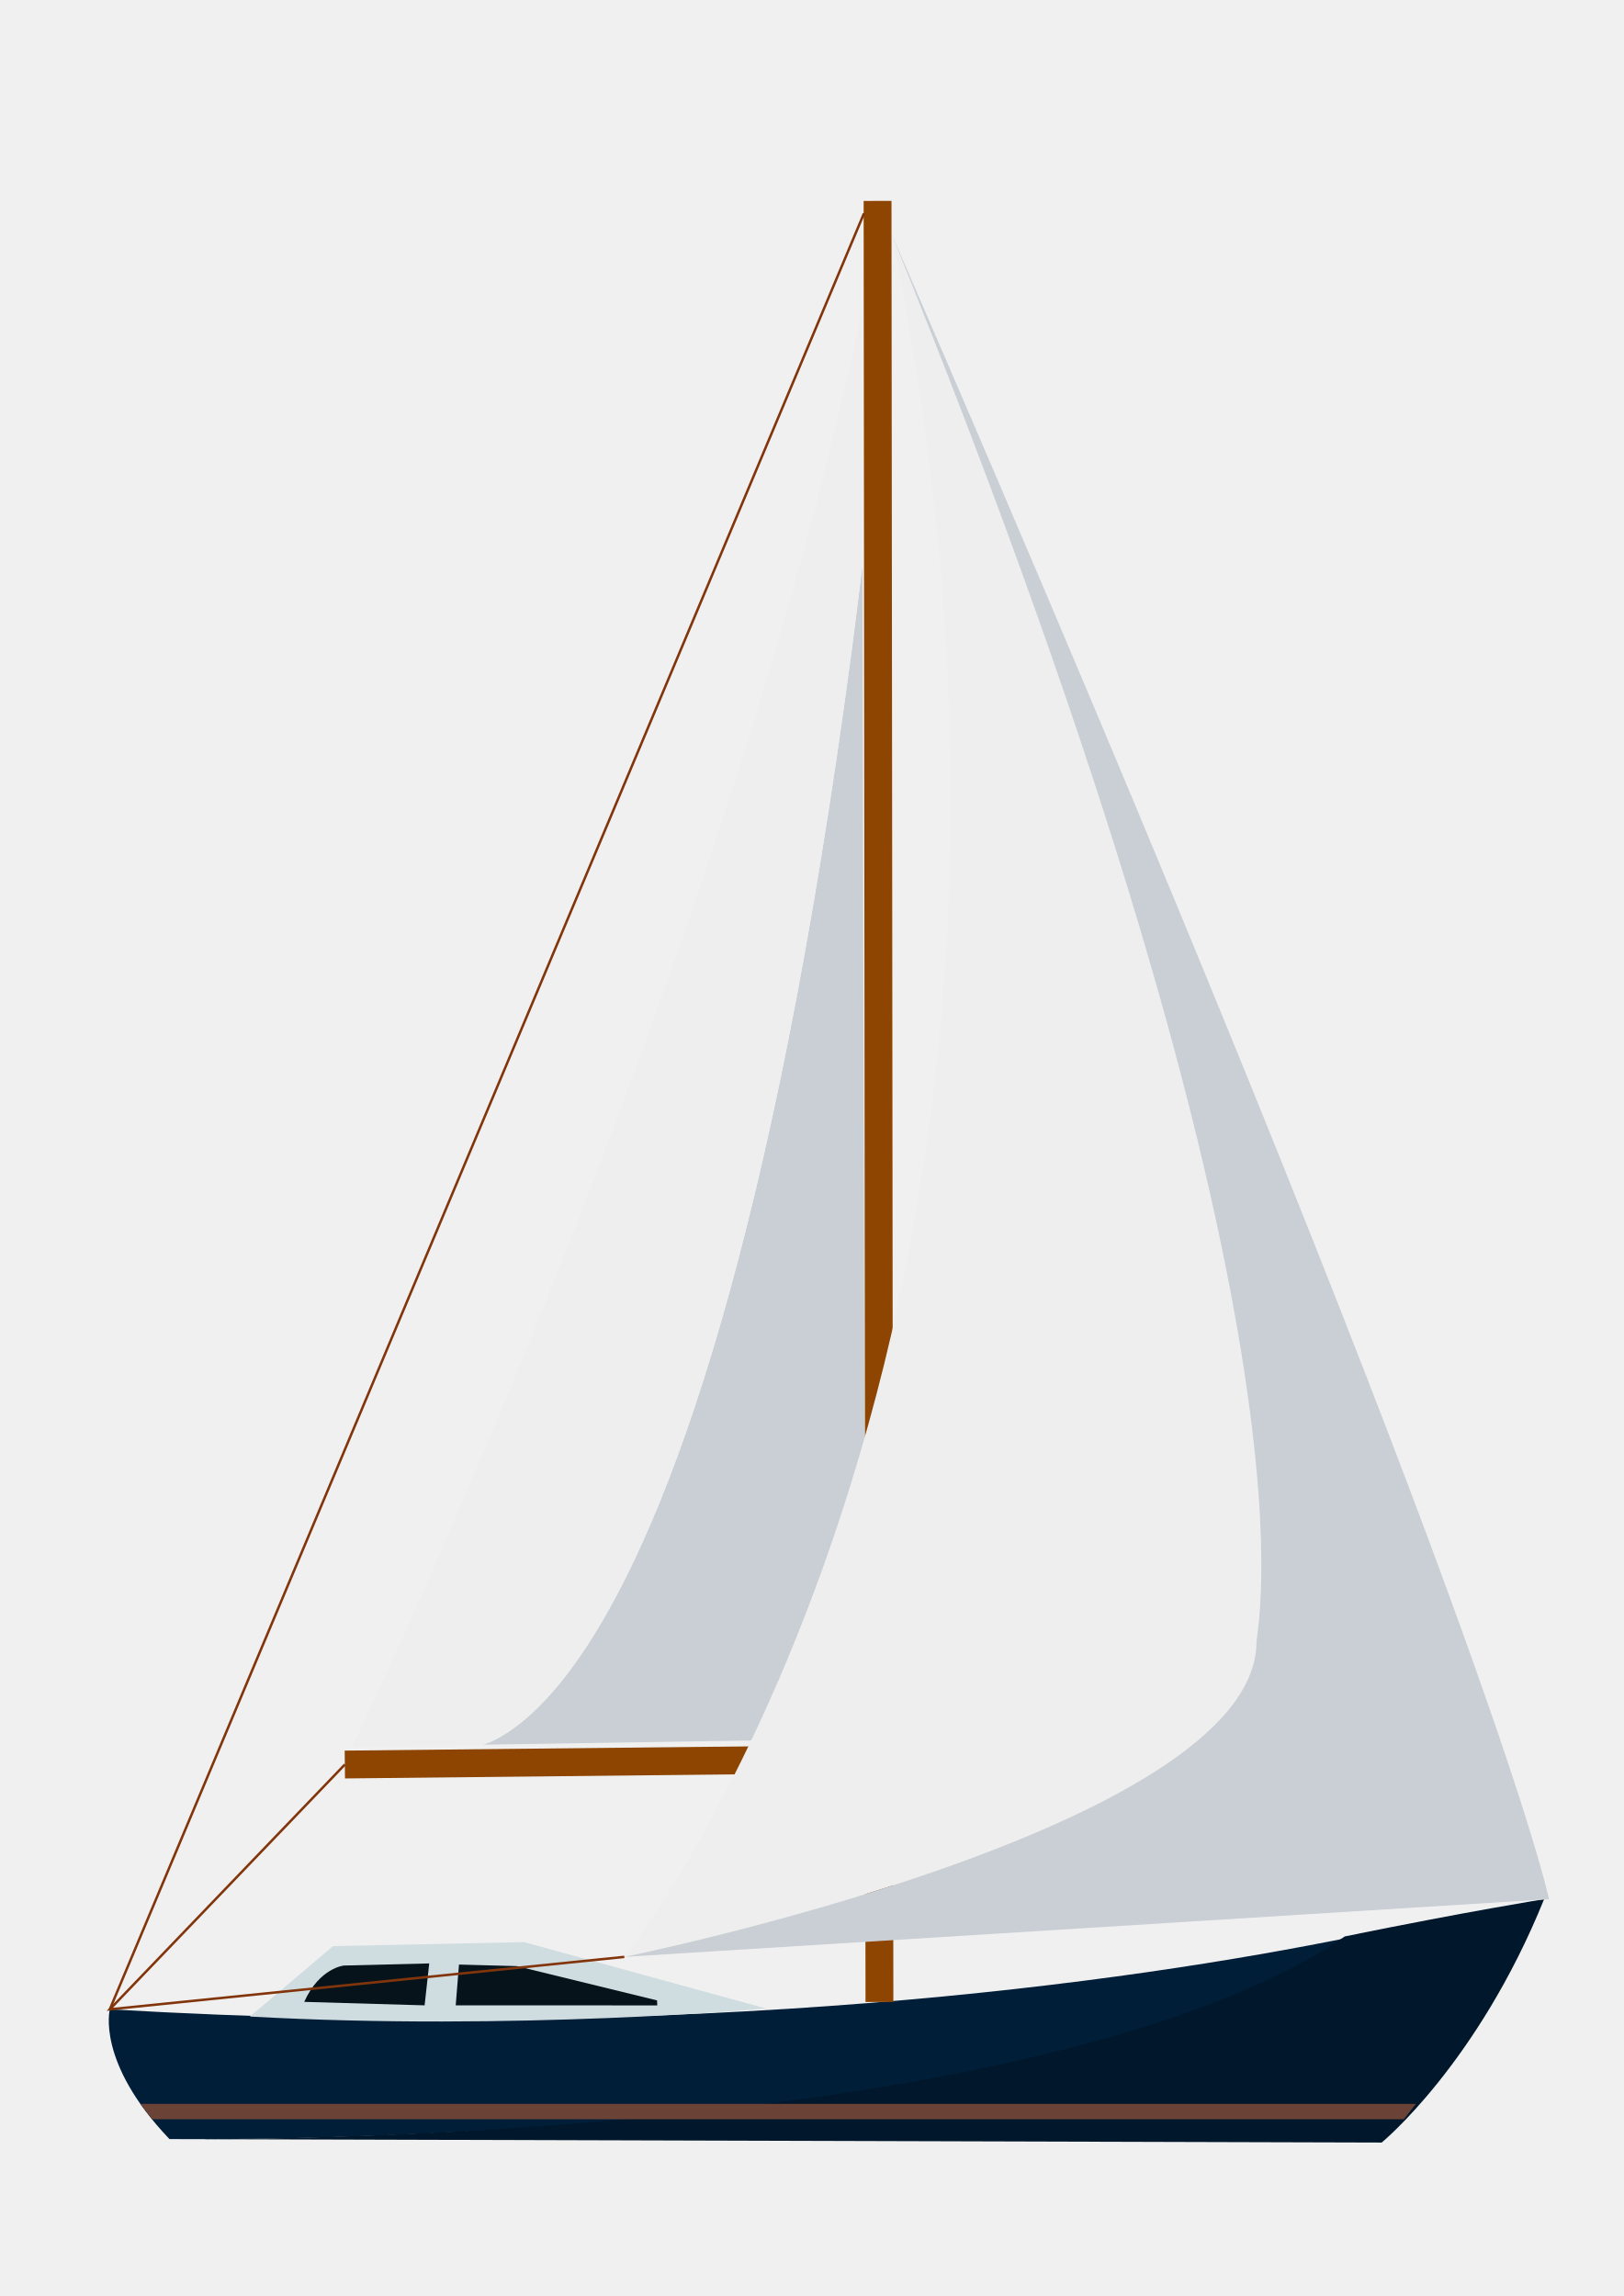
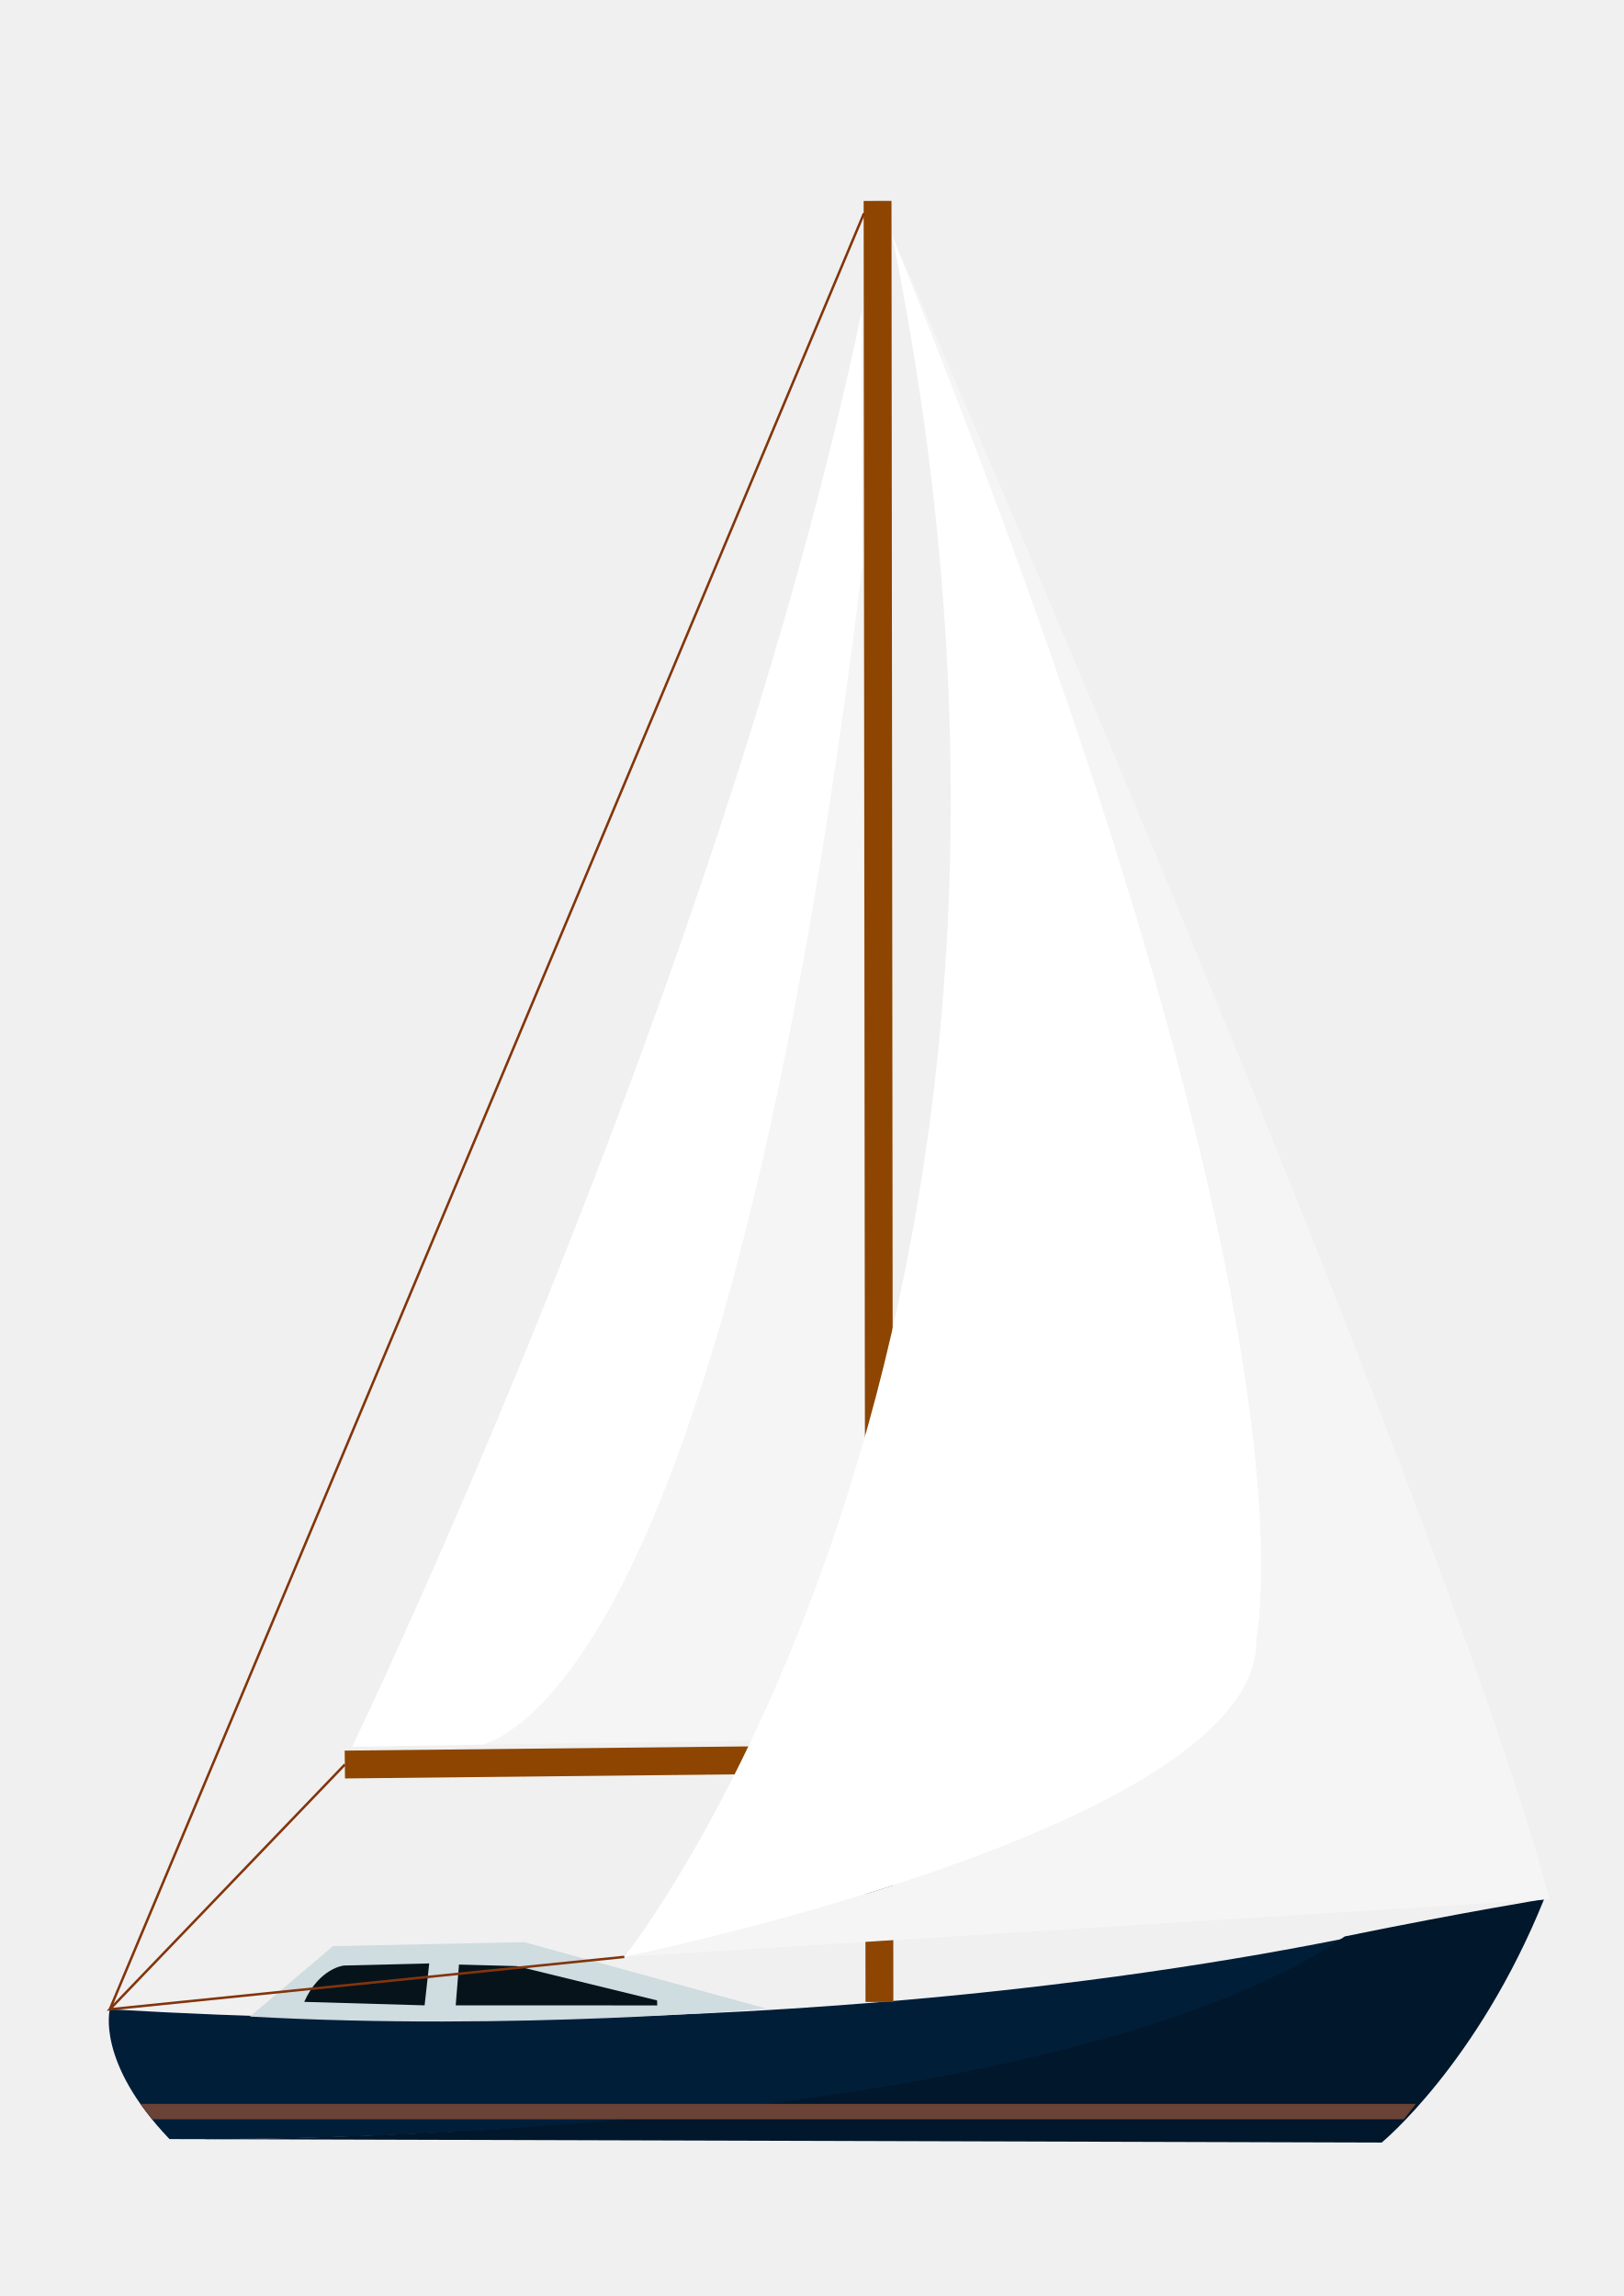
<svg xmlns="http://www.w3.org/2000/svg" width="210mm" height="297mm" viewBox="0 0 210 297" version="1.1" id="svg8">
  <defs id="defs2" />
  <g id="layer1">
    <path id="path847" style="fill:#011e39;fill-opacity:1;stroke:none;stroke-width:0.318px;stroke-linecap:butt;stroke-linejoin:miter;stroke-opacity:1" d="m 27.083,276.714 c 3.174,-0.01 7.647,-0.053 13.193,-0.193 2.818,-0.071 5.897,-0.167 9.192,-0.295 3.295,-0.128 6.806,-0.289 10.488,-0.489 3.682,-0.201 7.534,-0.442 11.512,-0.731 3.978,-0.289 8.08,-0.626 12.263,-1.018 4.183,-0.393 8.445,-0.841 12.742,-1.353 4.297,-0.512 8.628,-1.088 12.949,-1.735 4.32,-0.647 8.63,-1.365 12.883,-2.163 4.253,-0.798 8.45,-1.675 12.545,-2.639 2.047,-0.482 4.069,-0.986 6.06,-1.513 1.991,-0.527 3.951,-1.076 5.874,-1.649 1.923,-0.573 3.809,-1.17 5.653,-1.791 1.844,-0.621 3.645,-1.268 5.399,-1.939 1.753,-0.672 3.458,-1.369 5.109,-2.093 1.651,-0.724 3.248,-1.475 4.786,-2.254 1.538,-0.778 3.016,-1.584 4.43,-2.419 1.065,-0.629 2.054,-1.291 3.042,-1.952 -29.594,6.031 -84.968,13.849 -160.997,9.429 0,0 -1.814,6.805 7.713,16.785 z" />
    <path id="path851" style="fill:#01172b;fill-opacity:1;stroke:none;stroke-width:0.318px;stroke-linecap:butt;stroke-linejoin:miter;stroke-opacity:1" d="m 199.706,245.673 c 0,0 -9.809,1.558 -25.774,4.812 -0.988,0.662 -1.978,1.324 -3.042,1.952 -1.413,0.835 -2.892,1.64 -4.43,2.419 -1.538,0.778 -3.135,1.53 -4.786,2.254 -1.651,0.724 -3.356,1.421 -5.109,2.093 -1.753,0.672 -3.555,1.318 -5.399,1.939 -1.844,0.621 -3.73,1.218 -5.653,1.791 -1.923,0.573 -3.883,1.123 -5.874,1.649 -1.991,0.527 -4.013,1.031 -6.06,1.513 -4.095,0.964 -8.292,1.841 -12.545,2.639 -4.253,0.798 -8.563,1.516 -12.883,2.163 -4.32,0.647 -8.652,1.223 -12.949,1.735 -4.297,0.512 -8.559,0.961 -12.742,1.353 -4.183,0.393 -8.285,0.73 -12.263,1.018 -3.978,0.289 -7.83,0.53 -11.512,0.731 -3.682,0.201 -7.193,0.361 -10.488,0.489 -3.295,0.128 -6.374,0.224 -9.192,0.295 -5.546,0.14 -10.019,0.183 -13.193,0.193 l 152.888,0.439 c 0,0 12.385,-10.158 21.004,-31.479 z" />
    <path style="fill:#6a4336;fill-opacity:1;stroke:none;stroke-width:0.318px;stroke-linecap:butt;stroke-linejoin:miter;stroke-opacity:1" d="M 19.7,274.138 H 181.563 l 1.566,-1.993 H 18.131 Z" id="path882" />
    <path style="fill:#cfdce0;fill-opacity:1;stroke:none;stroke-width:0.318px;stroke-linecap:butt;stroke-linejoin:miter;stroke-opacity:1" d="m 32.322,260.851 10.752,-9.11 24.714,-0.515 31.287,8.587 c 0,0 -32.458,2.942 -66.753,1.038 z" id="path886" />
    <path style="fill:#07131a;fill-opacity:1;stroke:none;stroke-width:0.318px;stroke-linecap:butt;stroke-linejoin:miter;stroke-opacity:1" d="m 39.345,258.953 15.572,0.449 0.597,-5.423 -11.04,0.275 c 0,0 -3.154,0.298 -5.129,4.699 z" id="path888" />
    <path style="fill:#07131a;fill-opacity:1;stroke:none;stroke-width:0.318px;stroke-linecap:butt;stroke-linejoin:miter;stroke-opacity:1" d="m 58.939,259.403 26.067,0.006 -0.028,-0.646 -18.148,-4.437 -7.466,-0.199 z" id="path890" />
    <path style="fill:none;fill-opacity:1;stroke:#8d4501;stroke-width:3.601;stroke-linecap:butt;stroke-linejoin:miter;stroke-miterlimit:4;stroke-dasharray:none;stroke-opacity:1" d="M 113.741,258.966 113.499,25.989" id="path894" />
    <path style="fill:none;stroke:#8d4501;stroke-width:3.601;stroke-linecap:butt;stroke-linejoin:miter;stroke-miterlimit:4;stroke-dasharray:none;stroke-opacity:1" d="m 113.933,227.523 -69.333,0.729" id="path896" />
-     <path id="path898" style="fill:#c9cfd4;fill-opacity:1;stroke:none;stroke-width:0.318px;stroke-linecap:butt;stroke-linejoin:miter;stroke-opacity:1" d="m 111.546,73.122 c -0.462,3.751 -0.923,7.506 -1.399,11.076 -0.643,4.823 -1.298,9.482 -1.963,13.984 -0.665,4.502 -1.341,8.846 -2.026,13.038 -0.685,4.192 -1.38,8.231 -2.082,12.124 -0.702,3.893 -1.412,7.639 -2.129,11.244 -0.716,3.605 -1.439,7.068 -2.166,10.396 -0.727,3.328 -1.46,6.52 -2.196,9.582 -0.736,3.062 -1.475,5.993 -2.216,8.8 -0.741,2.807 -1.484,5.489 -2.228,8.053 -0.744,2.563 -1.488,5.007 -2.231,7.337 -0.743,2.33 -1.485,4.547 -2.225,6.656 -0.74,2.109 -1.477,4.109 -2.211,6.007 -0.734,1.898 -1.464,3.693 -2.188,5.391 -0.725,1.698 -1.443,3.299 -2.156,4.809 -0.712,1.509 -1.419,2.927 -2.116,4.259 -0.698,1.332 -1.387,2.577 -2.067,3.743 -0.68,1.165 -1.35,2.25 -2.009,3.259 -0.659,1.01 -1.307,1.945 -1.942,2.81 -0.635,0.865 -1.258,1.661 -1.867,2.392 -0.609,0.732 -1.204,1.399 -1.783,2.008 -0.579,0.609 -1.144,1.16 -1.691,1.657 -0.547,0.498 -1.077,0.942 -1.589,1.339 -1.024,0.794 -1.974,1.399 -2.839,1.858 -0.652,0.346 -1.205,0.542 -1.756,0.742 L 111.893,224.911 Z" />
-     <path id="path902" style="fill:#eeeeee;fill-opacity:1;stroke:none;stroke-width:0.318px;stroke-linecap:butt;stroke-linejoin:miter;stroke-opacity:1" d="M 111.471,40.182 C 93.381,126.768 45.544,225.951 45.544,225.951 l 16.927,-0.265 c 0.551,-0.199 1.104,-0.396 1.756,-0.742 0.865,-0.459 1.816,-1.064 2.839,-1.858 0.512,-0.397 1.042,-0.841 1.589,-1.339 0.547,-0.498 1.111,-1.048 1.691,-1.657 0.579,-0.609 1.174,-1.277 1.783,-2.008 0.609,-0.732 1.232,-1.527 1.867,-2.392 0.635,-0.865 1.283,-1.8 1.942,-2.81 0.659,-1.01 1.329,-2.094 2.009,-3.259 0.68,-1.165 1.369,-2.411 2.067,-3.743 0.698,-1.332 1.404,-2.75 2.116,-4.259 0.712,-1.509 1.431,-3.111 2.156,-4.809 0.725,-1.698 1.455,-3.493 2.188,-5.391 0.734,-1.898 1.471,-3.898 2.211,-6.007 0.74,-2.109 1.482,-4.325 2.225,-6.656 0.743,-2.33 1.487,-4.774 2.231,-7.337 0.744,-2.563 1.487,-5.245 2.228,-8.053 0.741,-2.807 1.48,-5.739 2.216,-8.8 0.736,-3.062 1.468,-6.254 2.196,-9.582 0.727,-3.328 1.45,-6.791 2.166,-10.396 0.716,-3.605 1.426,-7.351 2.129,-11.244 0.702,-3.893 1.397,-7.932 2.082,-12.124 0.685,-4.192 1.361,-8.536 2.026,-13.038 0.665,-4.502 1.32,-9.161 1.963,-13.984 0.476,-3.57 0.937,-7.325 1.399,-11.076 z" />
-     <path id="path905" style="fill:#eeeeee;fill-opacity:1;stroke:none;stroke-width:0.318px;stroke-linecap:butt;stroke-linejoin:miter;stroke-opacity:1" d="M 115.354,30.356 C 144.453,173.362 80.744,253.135 80.744,253.135 c 0,0 1.268,-0.257 3.489,-0.754 2.221,-0.497 5.394,-1.233 9.204,-2.193 3.81,-0.959 8.255,-2.14 13.022,-3.527 2.383,-0.693 4.847,-1.438 7.351,-2.232 2.504,-0.794 5.049,-1.637 7.595,-2.527 2.546,-0.89 5.093,-1.828 7.602,-2.81 2.509,-0.982 4.979,-2.009 7.371,-3.078 2.392,-1.07 4.707,-2.182 6.904,-3.335 2.197,-1.153 4.277,-2.347 6.2,-3.579 0.962,-0.616 1.884,-1.241 2.762,-1.876 0.878,-0.635 1.713,-1.279 2.498,-1.932 0.785,-0.653 1.521,-1.316 2.203,-1.987 0.682,-0.671 1.31,-1.351 1.879,-2.039 0.569,-0.688 1.079,-1.386 1.525,-2.091 0.446,-0.705 0.828,-1.418 1.142,-2.14 0.313,-0.721 0.558,-1.451 0.729,-2.188 0.171,-0.737 0.268,-1.482 0.287,-2.235 -0.059,-0.055 0.07,-0.702 0.225,-2.074 0.078,-0.686 0.162,-1.553 0.234,-2.617 0.071,-1.064 0.13,-2.326 0.155,-3.801 0.025,-1.475 0.018,-3.164 -0.043,-5.083 -0.061,-1.919 -0.174,-4.068 -0.36,-6.464 -0.186,-2.396 -0.446,-5.038 -0.798,-7.943 -0.352,-2.905 -0.797,-6.074 -1.354,-9.521 -0.557,-3.447 -1.228,-7.174 -2.031,-11.196 -0.803,-4.022 -1.738,-8.341 -2.826,-12.971 -1.088,-4.63 -2.328,-9.572 -3.741,-14.843 -1.413,-5.271 -2.998,-10.87 -4.776,-16.814 -1.778,-5.944 -3.747,-12.232 -5.929,-18.882 -2.182,-6.65 -4.577,-13.661 -7.203,-21.05 -2.627,-7.389 -5.485,-15.155 -8.596,-23.315 -3.111,-8.16 -6.474,-16.715 -10.109,-25.68 z" />
-     <path id="path911" style="fill:#c9cfd4;fill-opacity:1;stroke:none;stroke-width:0.318px;stroke-linecap:butt;stroke-linejoin:miter;stroke-opacity:1" d="m 115.354,30.356 c 3.635,8.965 6.998,17.519 10.109,25.68 3.111,8.16 5.97,15.926 8.596,23.315 2.627,7.389 5.021,14.4 7.203,21.05 2.182,6.65 4.152,12.938 5.929,18.882 1.778,5.944 3.363,11.543 4.776,16.814 1.413,5.271 2.653,10.213 3.741,14.843 1.088,4.63 2.023,8.949 2.826,12.971 0.803,4.022 1.473,7.749 2.031,11.196 0.557,3.447 1.002,6.616 1.354,9.521 0.352,2.905 0.611,5.548 0.798,7.943 0.186,2.396 0.3,4.545 0.36,6.464 0.061,1.919 0.068,3.608 0.043,5.083 -0.025,1.475 -0.084,2.737 -0.155,3.801 -0.071,1.064 -0.156,1.931 -0.234,2.617 -0.155,1.372 -0.284,2.019 -0.225,2.074 -0.018,0.752 -0.116,1.498 -0.287,2.235 -0.171,0.737 -0.415,1.467 -0.729,2.188 -0.313,0.721 -0.696,1.435 -1.142,2.14 -0.446,0.705 -0.956,1.402 -1.525,2.091 -0.569,0.688 -1.197,1.368 -1.879,2.039 -0.682,0.671 -1.418,1.334 -2.203,1.987 -0.785,0.653 -1.619,1.297 -2.498,1.932 -0.878,0.635 -1.8,1.26 -2.762,1.876 -1.923,1.232 -4.003,2.426 -6.2,3.579 -2.197,1.153 -4.512,2.265 -6.904,3.335 -2.392,1.07 -4.863,2.096 -7.371,3.078 -2.509,0.982 -5.056,1.919 -7.602,2.81 -2.546,0.89 -5.091,1.733 -7.595,2.527 -2.504,0.794 -4.968,1.539 -7.351,2.232 -4.767,1.387 -9.212,2.568 -13.022,3.527 -3.81,0.959 -6.983,1.696 -9.204,2.193 -2.221,0.497 -3.489,0.754 -3.489,0.754 l 119.596,-7.462 c 0,0 -7.361,-36.422 -84.986,-215.317 z" />
+     <path id="path898" style="fill:#f5f5f5;fill-opacity:1;stroke:none;stroke-width:0.318px;stroke-linecap:butt;stroke-linejoin:miter;stroke-opacity:1" d="m 111.546,73.122 c -0.462,3.751 -0.923,7.506 -1.399,11.076 -0.643,4.823 -1.298,9.482 -1.963,13.984 -0.665,4.502 -1.341,8.846 -2.026,13.038 -0.685,4.192 -1.38,8.231 -2.082,12.124 -0.702,3.893 -1.412,7.639 -2.129,11.244 -0.716,3.605 -1.439,7.068 -2.166,10.396 -0.727,3.328 -1.46,6.52 -2.196,9.582 -0.736,3.062 -1.475,5.993 -2.216,8.8 -0.741,2.807 -1.484,5.489 -2.228,8.053 -0.744,2.563 -1.488,5.007 -2.231,7.337 -0.743,2.33 -1.485,4.547 -2.225,6.656 -0.74,2.109 -1.477,4.109 -2.211,6.007 -0.734,1.898 -1.464,3.693 -2.188,5.391 -0.725,1.698 -1.443,3.299 -2.156,4.809 -0.712,1.509 -1.419,2.927 -2.116,4.259 -0.698,1.332 -1.387,2.577 -2.067,3.743 -0.68,1.165 -1.35,2.25 -2.009,3.259 -0.659,1.01 -1.307,1.945 -1.942,2.81 -0.635,0.865 -1.258,1.661 -1.867,2.392 -0.609,0.732 -1.204,1.399 -1.783,2.008 -0.579,0.609 -1.144,1.16 -1.691,1.657 -0.547,0.498 -1.077,0.942 -1.589,1.339 -1.024,0.794 -1.974,1.399 -2.839,1.858 -0.652,0.346 -1.205,0.542 -1.756,0.742 L 111.893,224.911 Z" />
+     <path id="path902" style="fill:#ffffff;fill-opacity:1;stroke:none;stroke-width:0.318px;stroke-linecap:butt;stroke-linejoin:miter;stroke-opacity:1" d="M 111.471,40.182 C 93.381,126.768 45.544,225.951 45.544,225.951 l 16.927,-0.265 c 0.551,-0.199 1.104,-0.396 1.756,-0.742 0.865,-0.459 1.816,-1.064 2.839,-1.858 0.512,-0.397 1.042,-0.841 1.589,-1.339 0.547,-0.498 1.111,-1.048 1.691,-1.657 0.579,-0.609 1.174,-1.277 1.783,-2.008 0.609,-0.732 1.232,-1.527 1.867,-2.392 0.635,-0.865 1.283,-1.8 1.942,-2.81 0.659,-1.01 1.329,-2.094 2.009,-3.259 0.68,-1.165 1.369,-2.411 2.067,-3.743 0.698,-1.332 1.404,-2.75 2.116,-4.259 0.712,-1.509 1.431,-3.111 2.156,-4.809 0.725,-1.698 1.455,-3.493 2.188,-5.391 0.734,-1.898 1.471,-3.898 2.211,-6.007 0.74,-2.109 1.482,-4.325 2.225,-6.656 0.743,-2.33 1.487,-4.774 2.231,-7.337 0.744,-2.563 1.487,-5.245 2.228,-8.053 0.741,-2.807 1.48,-5.739 2.216,-8.8 0.736,-3.062 1.468,-6.254 2.196,-9.582 0.727,-3.328 1.45,-6.791 2.166,-10.396 0.716,-3.605 1.426,-7.351 2.129,-11.244 0.702,-3.893 1.397,-7.932 2.082,-12.124 0.685,-4.192 1.361,-8.536 2.026,-13.038 0.665,-4.502 1.32,-9.161 1.963,-13.984 0.476,-3.57 0.937,-7.325 1.399,-11.076 z" />
+     <path id="path905" style="fill:#ffffff;fill-opacity:1;stroke:none;stroke-width:0.318px;stroke-linecap:butt;stroke-linejoin:miter;stroke-opacity:1" d="M 115.354,30.356 C 144.453,173.362 80.744,253.135 80.744,253.135 c 0,0 1.268,-0.257 3.489,-0.754 2.221,-0.497 5.394,-1.233 9.204,-2.193 3.81,-0.959 8.255,-2.14 13.022,-3.527 2.383,-0.693 4.847,-1.438 7.351,-2.232 2.504,-0.794 5.049,-1.637 7.595,-2.527 2.546,-0.89 5.093,-1.828 7.602,-2.81 2.509,-0.982 4.979,-2.009 7.371,-3.078 2.392,-1.07 4.707,-2.182 6.904,-3.335 2.197,-1.153 4.277,-2.347 6.2,-3.579 0.962,-0.616 1.884,-1.241 2.762,-1.876 0.878,-0.635 1.713,-1.279 2.498,-1.932 0.785,-0.653 1.521,-1.316 2.203,-1.987 0.682,-0.671 1.31,-1.351 1.879,-2.039 0.569,-0.688 1.079,-1.386 1.525,-2.091 0.446,-0.705 0.828,-1.418 1.142,-2.14 0.313,-0.721 0.558,-1.451 0.729,-2.188 0.171,-0.737 0.268,-1.482 0.287,-2.235 -0.059,-0.055 0.07,-0.702 0.225,-2.074 0.078,-0.686 0.162,-1.553 0.234,-2.617 0.071,-1.064 0.13,-2.326 0.155,-3.801 0.025,-1.475 0.018,-3.164 -0.043,-5.083 -0.061,-1.919 -0.174,-4.068 -0.36,-6.464 -0.186,-2.396 -0.446,-5.038 -0.798,-7.943 -0.352,-2.905 -0.797,-6.074 -1.354,-9.521 -0.557,-3.447 -1.228,-7.174 -2.031,-11.196 -0.803,-4.022 -1.738,-8.341 -2.826,-12.971 -1.088,-4.63 -2.328,-9.572 -3.741,-14.843 -1.413,-5.271 -2.998,-10.87 -4.776,-16.814 -1.778,-5.944 -3.747,-12.232 -5.929,-18.882 -2.182,-6.65 -4.577,-13.661 -7.203,-21.05 -2.627,-7.389 -5.485,-15.155 -8.596,-23.315 -3.111,-8.16 -6.474,-16.715 -10.109,-25.68 z" />
+     <path id="path911" style="fill:#f5f5f5;fill-opacity:1;stroke:none;stroke-width:0.318px;stroke-linecap:butt;stroke-linejoin:miter;stroke-opacity:1" d="m 115.354,30.356 c 3.635,8.965 6.998,17.519 10.109,25.68 3.111,8.16 5.97,15.926 8.596,23.315 2.627,7.389 5.021,14.4 7.203,21.05 2.182,6.65 4.152,12.938 5.929,18.882 1.778,5.944 3.363,11.543 4.776,16.814 1.413,5.271 2.653,10.213 3.741,14.843 1.088,4.63 2.023,8.949 2.826,12.971 0.803,4.022 1.473,7.749 2.031,11.196 0.557,3.447 1.002,6.616 1.354,9.521 0.352,2.905 0.611,5.548 0.798,7.943 0.186,2.396 0.3,4.545 0.36,6.464 0.061,1.919 0.068,3.608 0.043,5.083 -0.025,1.475 -0.084,2.737 -0.155,3.801 -0.071,1.064 -0.156,1.931 -0.234,2.617 -0.155,1.372 -0.284,2.019 -0.225,2.074 -0.018,0.752 -0.116,1.498 -0.287,2.235 -0.171,0.737 -0.415,1.467 -0.729,2.188 -0.313,0.721 -0.696,1.435 -1.142,2.14 -0.446,0.705 -0.956,1.402 -1.525,2.091 -0.569,0.688 -1.197,1.368 -1.879,2.039 -0.682,0.671 -1.418,1.334 -2.203,1.987 -0.785,0.653 -1.619,1.297 -2.498,1.932 -0.878,0.635 -1.8,1.26 -2.762,1.876 -1.923,1.232 -4.003,2.426 -6.2,3.579 -2.197,1.153 -4.512,2.265 -6.904,3.335 -2.392,1.07 -4.863,2.096 -7.371,3.078 -2.509,0.982 -5.056,1.919 -7.602,2.81 -2.546,0.89 -5.091,1.733 -7.595,2.527 -2.504,0.794 -4.968,1.539 -7.351,2.232 -4.767,1.387 -9.212,2.568 -13.022,3.527 -3.81,0.959 -6.983,1.696 -9.204,2.193 -2.221,0.497 -3.489,0.754 -3.489,0.754 l 119.596,-7.462 c 0,0 -7.361,-36.422 -84.986,-215.317 z" />
    <path style="fill:none;stroke:#82350b;stroke-width:0.318px;stroke-linecap:butt;stroke-linejoin:miter;stroke-opacity:1" d="m 80.744,253.135 -66.539,6.779 30.395,-31.661" id="path914" />
    <path style="fill:none;stroke:#82350b;stroke-width:0.318px;stroke-linecap:butt;stroke-linejoin:miter;stroke-opacity:1" d="M 14.205,259.914 111.744,27.6" id="path916" />
  </g>
</svg>
